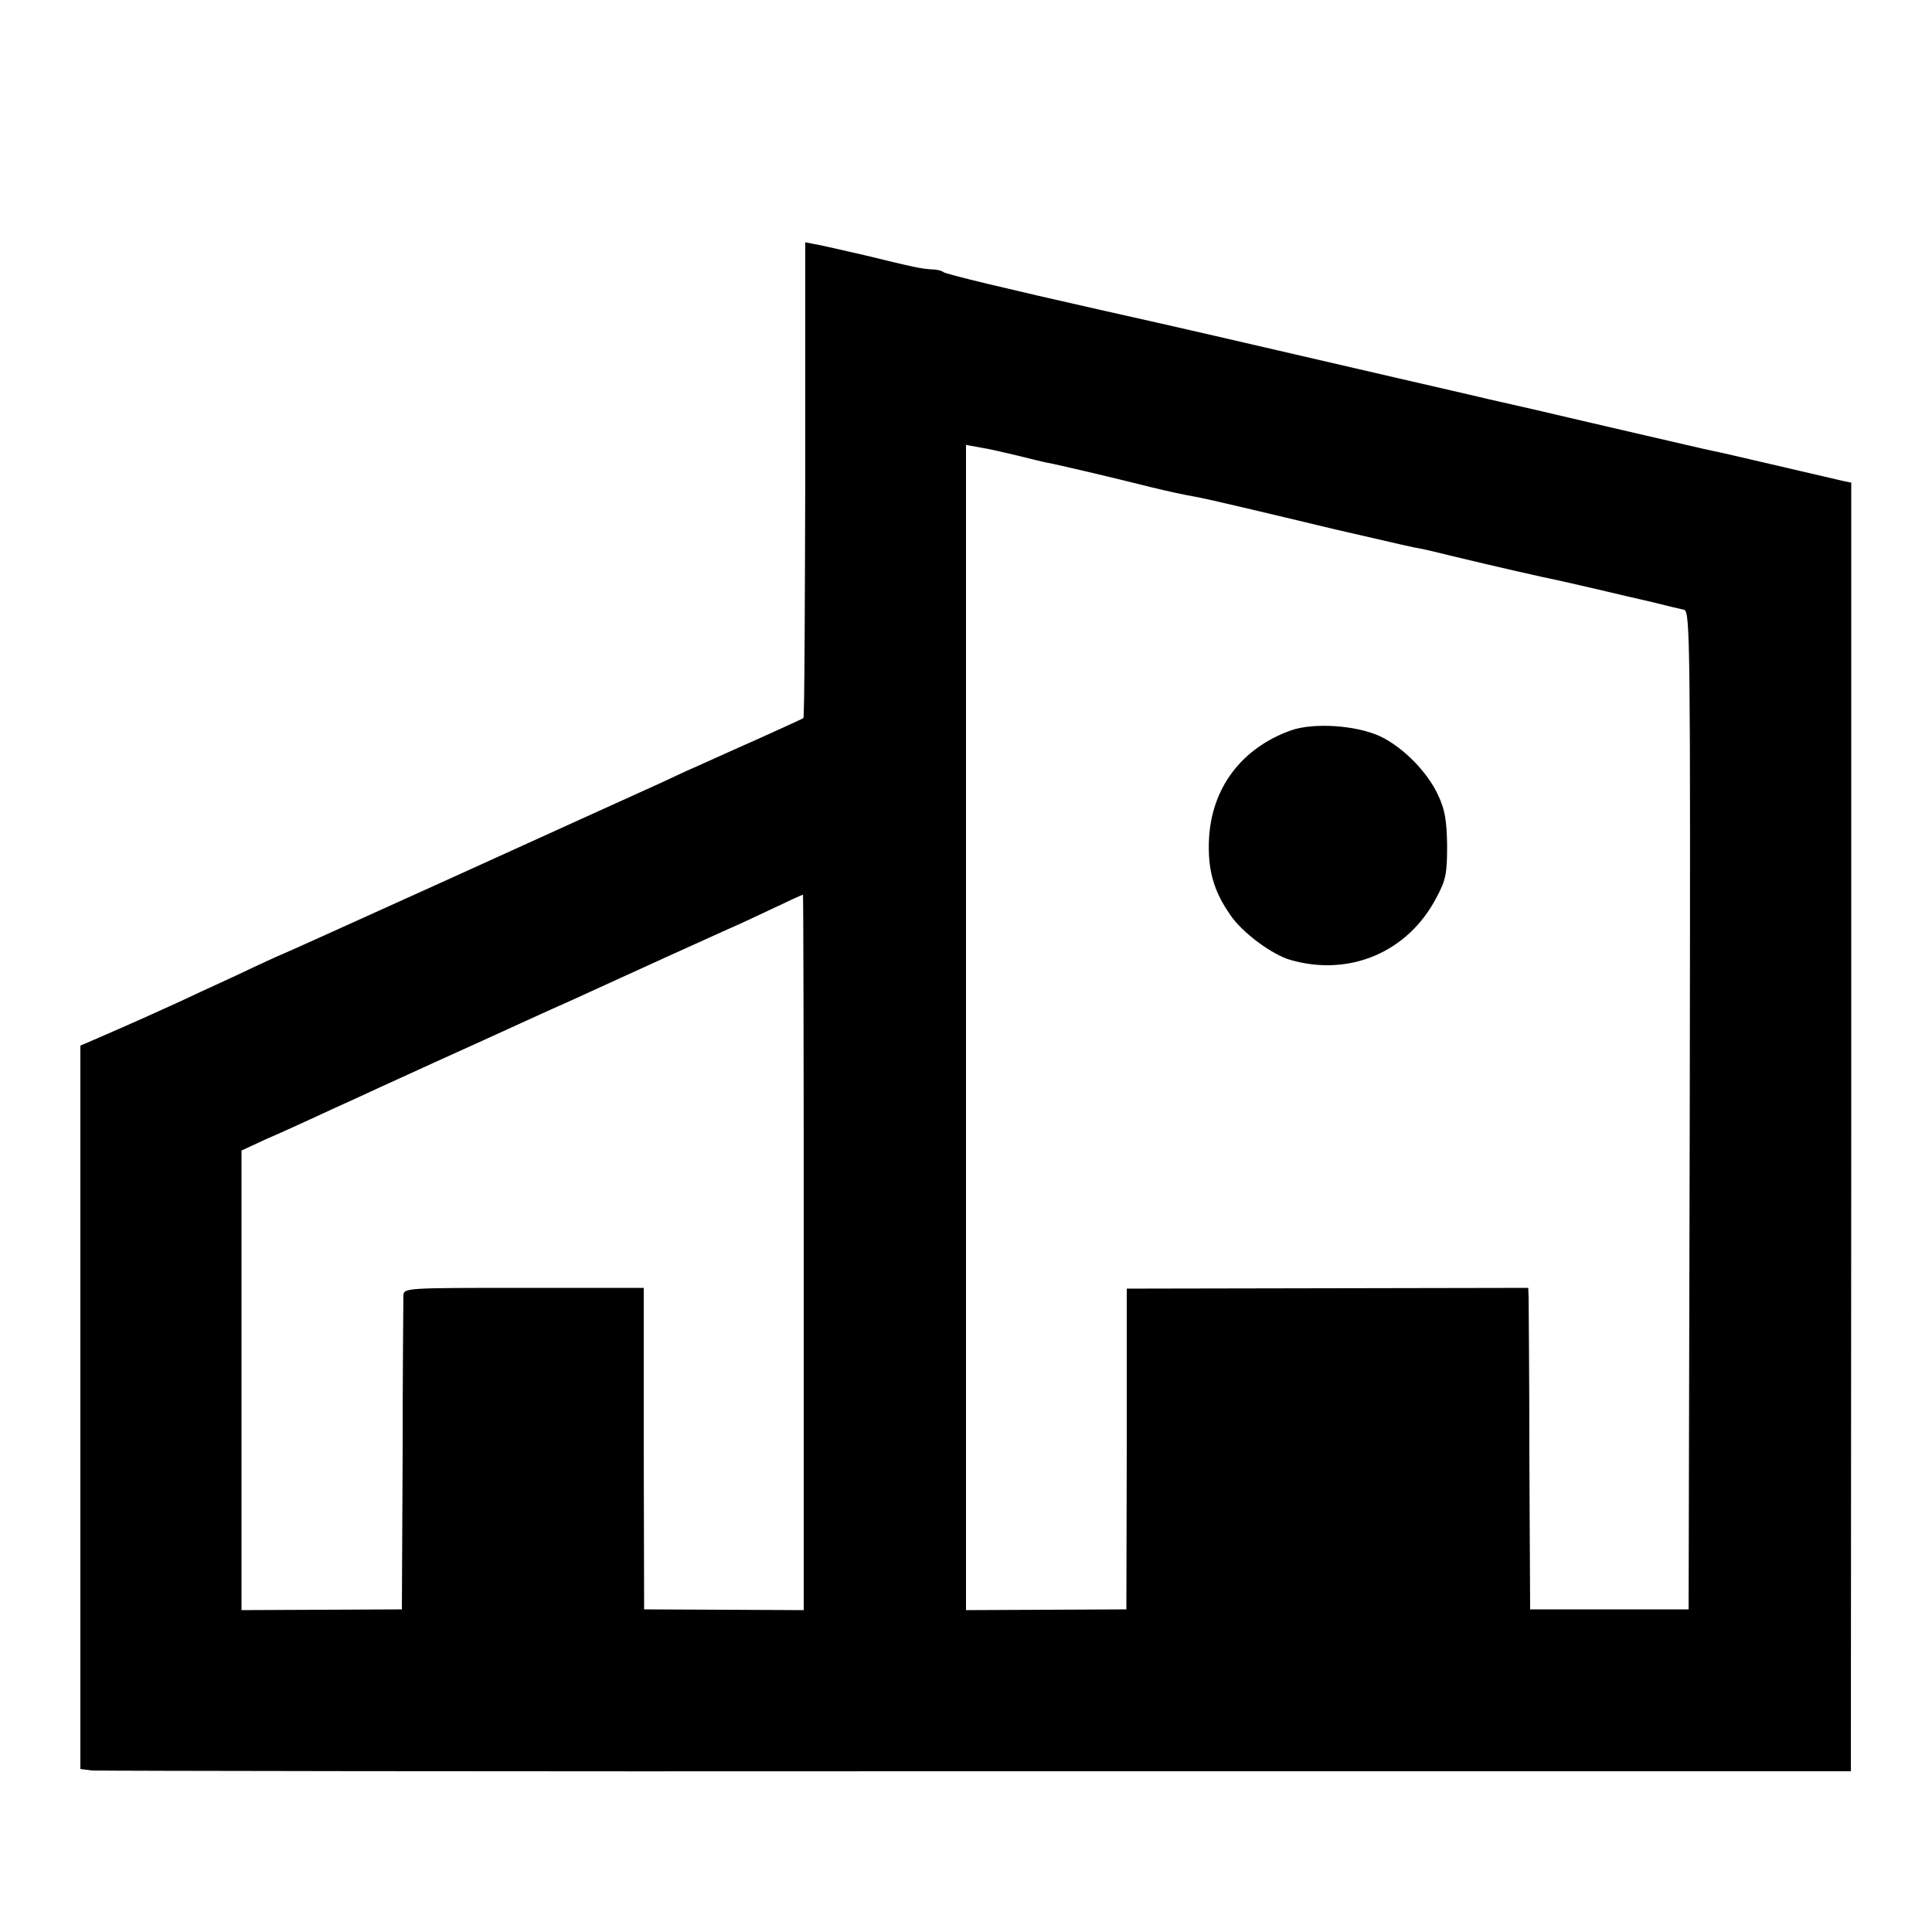
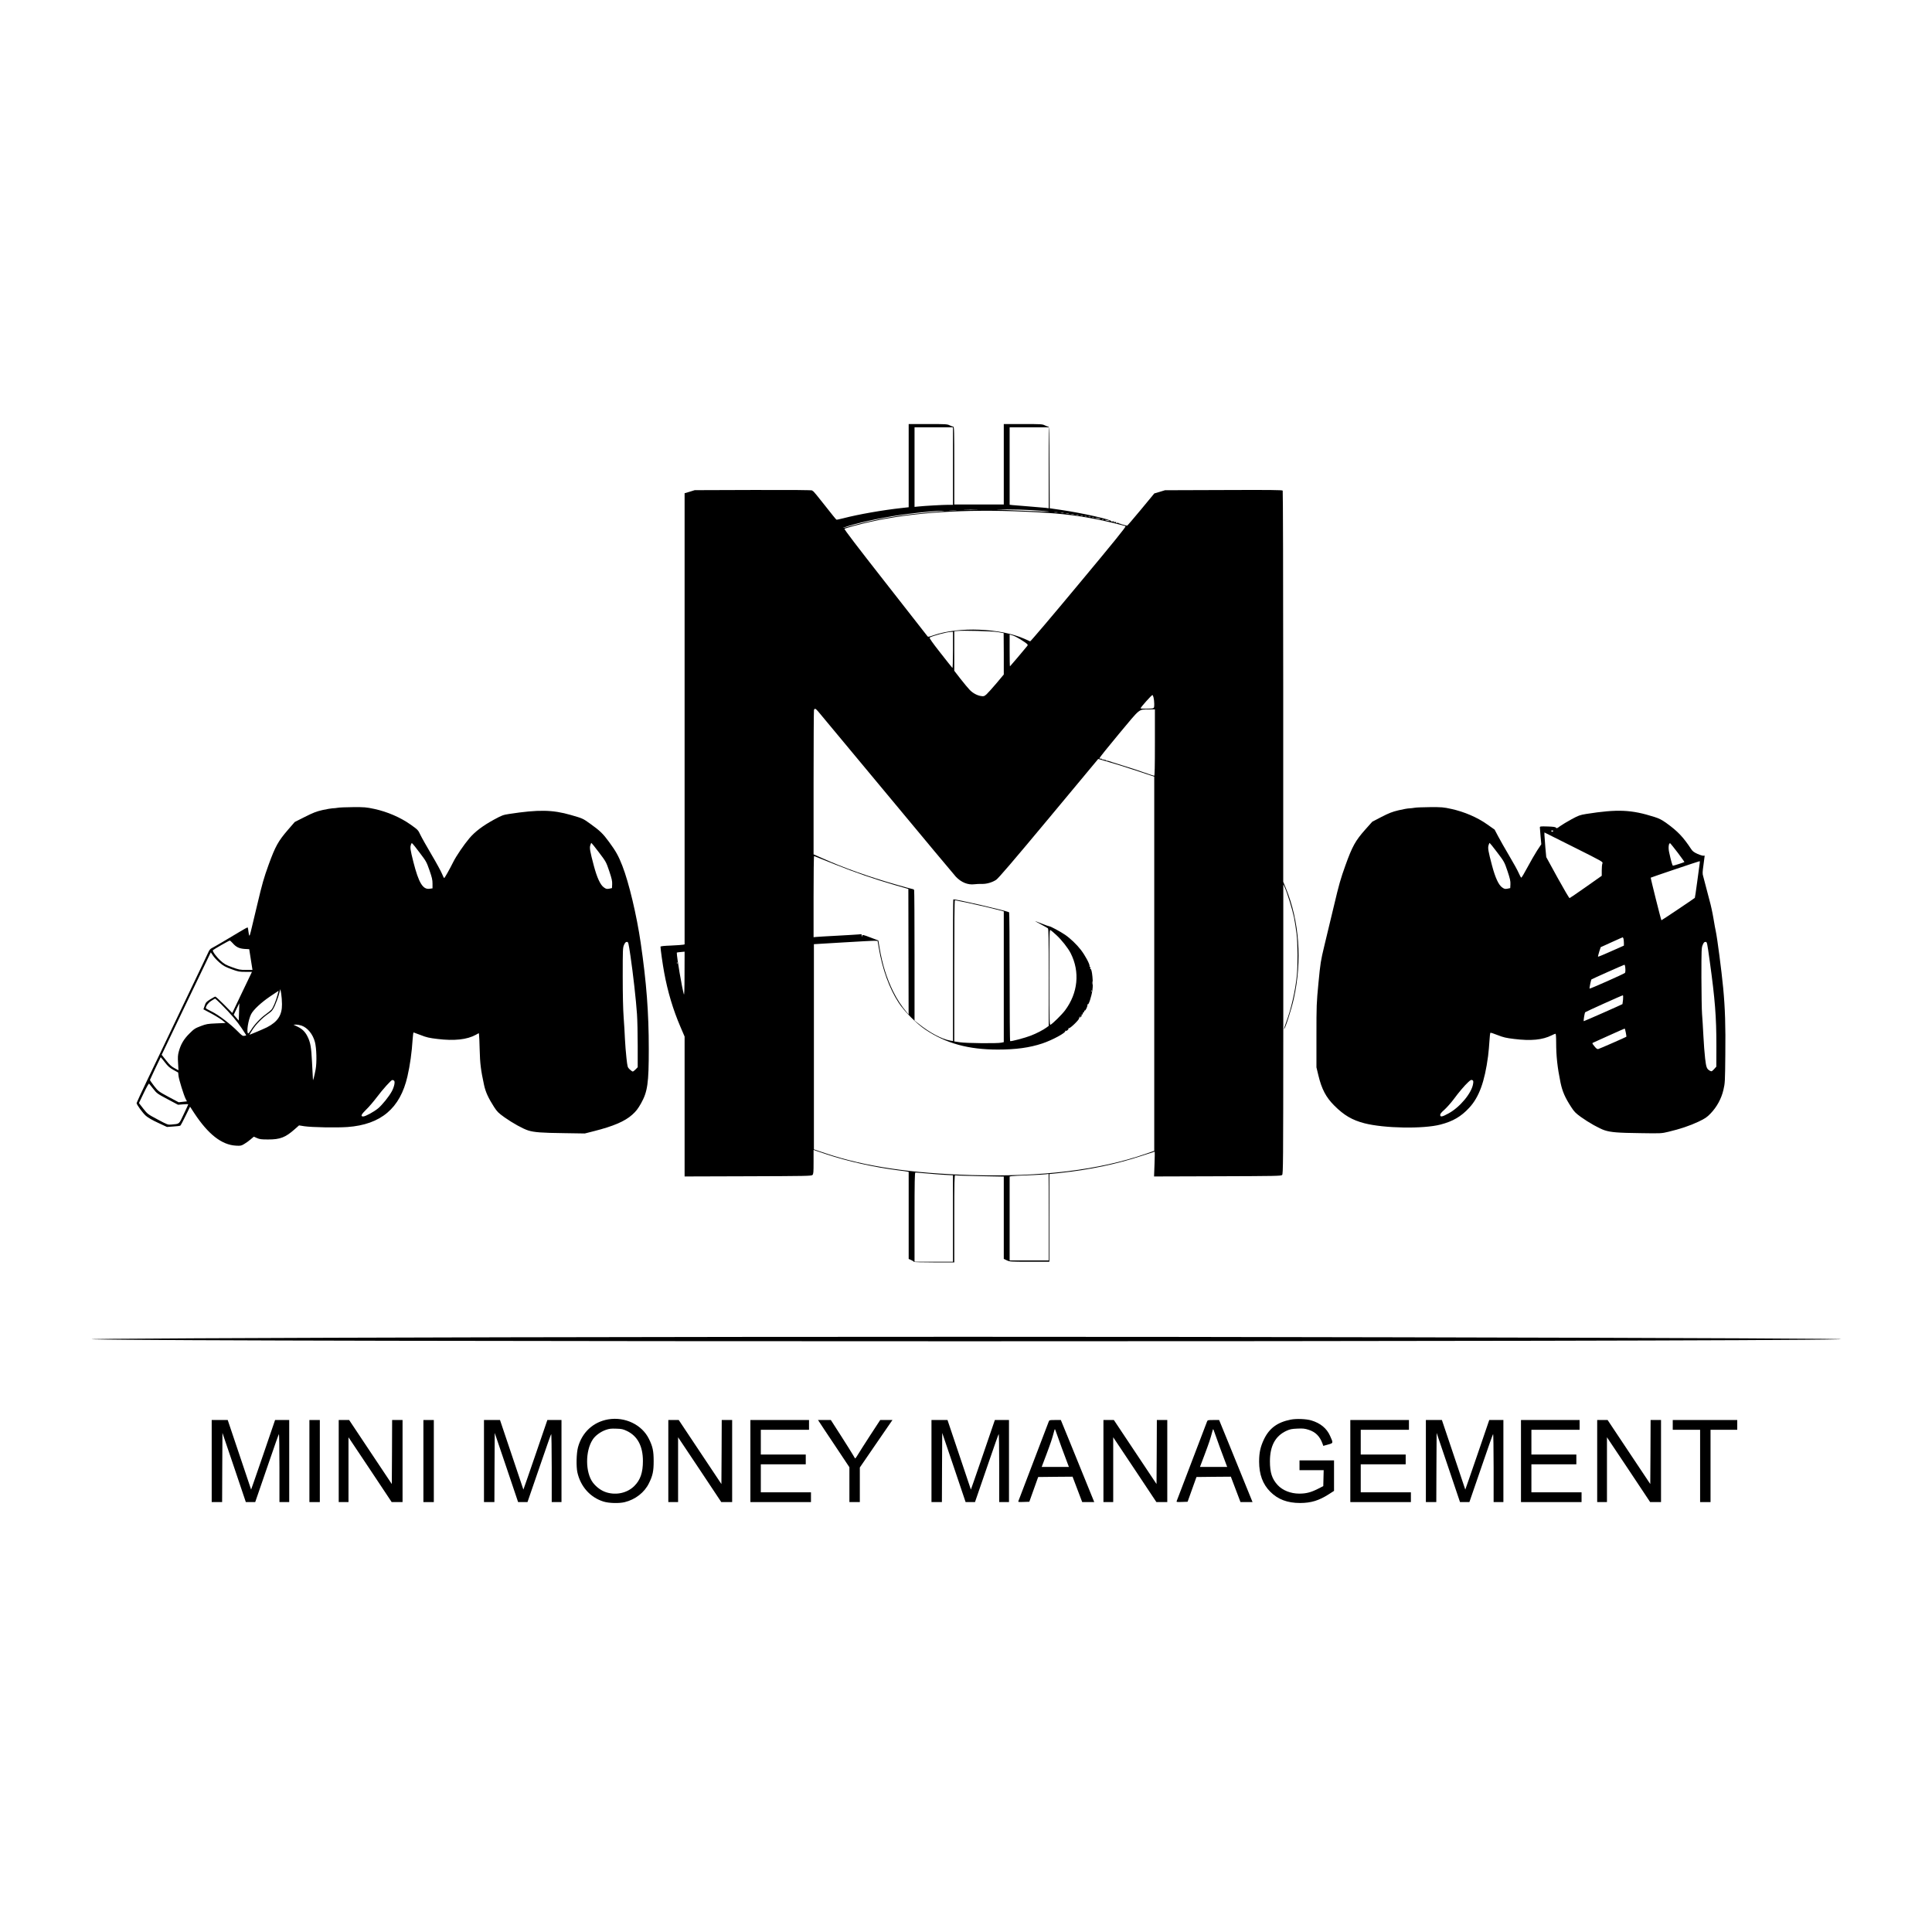
- <svg xmlns="http://www.w3.org/2000/svg" version="1.0" width="512pt" height="512pt" viewBox="0 0 512 512" preserveAspectRatio="xMidYMid meet">
-   <g transform="translate(0,512) scale(0.1,-0.1)" fill="#000000" stroke="none">
-     <path d="M2134 3849 c-1 -346 -2 -630 -5 -632 -2 -2 -58 -27 -124 -57 -66 -29 -151 -68 -190 -85 -38 -18 -90 -42 -115 -53 -25 -11 -249 -113 -498 -226 -250 -113 -455 -206 -457 -206 -1 0 -56 -25 -121 -56 -66 -30 -132 -61 -149 -69 -16 -7 -59 -27 -95 -43 -36 -16 -88 -39 -116 -51 l-51 -22 0 -959 0 -958 31 -4 c17 -1 1073 -3 2346 -2 l2315 0 1 1707 0 1708 -20 4 c-12 3 -91 21 -176 41 -85 20 -164 38 -175 40 -11 2 -87 20 -170 39 -82 19 -220 51 -305 71 -85 19 -162 37 -170 39 -8 2 -96 22 -195 45 -471 109 -543 126 -780 179 -240 54 -411 95 -415 100 -3 3 -16 7 -30 7 -29 2 -41 4 -180 38 -58 13 -117 27 -131 29 l-25 5 0 -629z m561 64 c33 -8 68 -17 79 -19 24 -4 181 -41 276 -65 41 -10 91 -21 110 -24 19 -3 80 -17 135 -30 55 -13 161 -38 235 -56 204 -47 207 -48 235 -53 11 -2 49 -11 85 -20 116 -28 244 -57 270 -62 14 -3 63 -14 110 -25 47 -11 114 -27 150 -35 36 -9 73 -18 83 -20 16 -5 17 -74 15 -1327 l-3 -1322 -210 0 -210 0 -2 400 c0 220 -2 412 -2 426 l-1 26 -532 -1 -532 -1 0 -425 -1 -425 -212 -1 -213 -1 0 1544 0 1544 38 -7 c20 -3 64 -13 97 -21z m-565 -2111 l0 -949 -212 1 -211 1 -1 426 0 426 -318 0 c-316 0 -318 0 -319 -21 0 -12 -2 -203 -2 -426 l-2 -405 -212 -1 -213 -1 0 609 0 609 67 31 c38 16 91 41 118 53 28 13 82 38 120 55 39 18 93 43 120 55 28 13 127 58 220 100 94 43 195 89 225 102 199 91 344 157 420 191 19 8 71 32 115 53 44 21 81 38 83 38 1 1 2 -426 2 -947z" />
-     <path d="M3420 3184 c-130 -47 -209 -152 -216 -287 -4 -81 12 -138 56 -201 31 -47 111 -106 160 -120 157 -45 311 21 386 164 26 48 29 65 29 140 -1 67 -6 95 -24 133 -28 61 -92 126 -152 155 -63 30 -178 38 -239 16z" />
+ <svg xmlns="http://www.w3.org/2000/svg" version="1.0" width="2966pt" height="2966pt" viewBox="0 0 2966 2966" preserveAspectRatio="xMidYMid meet">
+   <g transform="translate(0,2966) scale(0.1,-0.1)" fill="#000000" stroke="none">
+     <path d="M13950 22511 l0 -638 -107 -12 c-295 -32 -668 -98 -895 -157 -54 -14 -102 -24 -107 -22 -5 1 -86 102 -181 223 -94 121 -175 219 -181 217 -5 -1 -9 3 -9 8 0 7 -299 9 -902 8 l-903 -3 -77 -24 -78 -23 0 -3463 0 -3463 -22 -5 c-13 -3 -96 -9 -185 -13 -112 -4 -163 -10 -163 -18 0 -36 34 -276 56 -394 54 -296 137 -573 250 -836 l64 -149 0 -1074 0 -1074 973 3 c895 3 975 4 990 20 15 14 17 42 17 200 l0 184 199 -67 c321 -107 734 -199 1086 -244 72 -9 140 -18 153 -21 l22 -4 0 -669 0 -668 40 -18 c22 -10 40 -22 40 -27 0 -4 140 -8 310 -8 l310 0 0 671 c0 573 2 670 14 666 8 -3 179 -9 380 -13 l366 -7 0 -632 0 -631 45 -22 c44 -21 57 -22 350 -22 l305 0 0 673 0 673 165 17 c456 49 868 135 1253 263 107 35 196 64 199 64 2 0 1 -86 -3 -191 l-7 -190 975 3 c897 3 976 4 991 20 16 15 17 170 18 2240 l0 2223 21 -45 c41 -90 118 -341 143 -462 13 -68 32 -182 40 -254 18 -151 20 -481 4 -640 -22 -228 -88 -516 -164 -719 -20 -53 -34 -99 -32 -101 12 -13 115 304 150 466 129 580 85 1187 -122 1694 l-41 99 0 2996 c0 1648 -4 3002 -8 3009 -7 10 -192 12 -908 9 l-899 -3 -82 -25 -82 -24 -205 -248 c-113 -136 -208 -247 -212 -247 -19 0 -134 35 -134 41 0 4 -10 5 -22 1 -15 -3 -19 -2 -14 7 6 9 0 10 -21 6 -22 -5 -25 -4 -13 5 12 9 7 10 -20 5 -22 -4 -30 -3 -22 3 29 20 -462 130 -778 175 l-165 24 -3 626 c-2 555 -4 627 -17 627 -9 0 -33 9 -55 20 -37 19 -59 20 -335 20 l-295 0 0 -618 0 -617 -380 0 -380 0 0 598 c0 531 -2 597 -15 597 -9 0 -33 9 -55 20 -37 19 -59 20 -335 20 l-295 0 0 -639z m680 -6 l0 -595 -72 0 c-81 0 -370 -16 -460 -26 l-58 -6 0 611 0 611 295 0 295 0 0 -595z m1470 -26 l0 -622 -42 6 c-24 3 -140 13 -258 22 -118 9 -234 19 -257 21 l-43 5 0 595 0 594 300 0 300 0 0 -621z m-1108 -646 c-51 -2 -132 -2 -180 0 -48 1 -6 3 93 3 99 0 138 -2 87 -3z m835 -4 c98 -6 212 -14 253 -19 86 -10 -68 -5 -515 15 l-280 12 182 2 c100 0 262 -4 360 -10z m-1149 -6 c-26 -2 -71 -2 -100 0 -29 2 -8 3 47 3 55 0 79 -1 53 -3z m-193 -10 c-438 -37 -603 -56 -855 -99 -174 -30 -413 -84 -570 -129 -132 -39 -163 -39 -38 -1 226 70 602 147 913 186 234 29 437 48 520 47 39 0 52 -2 30 -4z m1250 -8 c485 -21 739 -48 1070 -111 155 -29 454 -101 474 -113 10 -7 -165 -224 -720 -890 -403 -485 -738 -879 -744 -877 -5 3 -46 21 -90 40 -371 163 -1000 188 -1389 55 -84 -29 -89 -30 -101 -12 -8 10 -299 383 -648 828 -420 536 -631 812 -623 817 22 13 258 76 398 107 650 145 1446 197 2373 156z m498 -12 c-13 -2 -33 -2 -45 0 -13 2 -3 4 22 4 25 0 35 -2 23 -4z m95 -10 c-10 -2 -28 -2 -40 0 -13 2 -5 4 17 4 22 1 32 -1 23 -4z m80 -10 c-10 -2 -28 -2 -40 0 -13 2 -5 4 17 4 22 1 32 -1 23 -4z m80 -10 c-10 -2 -28 -2 -40 0 -13 2 -5 4 17 4 22 1 32 -1 23 -4z m70 -10 c-10 -2 -26 -2 -35 0 -10 3 -2 5 17 5 19 0 27 -2 18 -5z m65 -10 c-7 -2 -21 -2 -30 0 -10 3 -4 5 12 5 17 0 24 -2 18 -5z m60 -10 c-7 -2 -21 -2 -30 0 -10 3 -4 5 12 5 17 0 24 -2 18 -5z m60 -10 c-7 -2 -21 -2 -30 0 -10 3 -4 5 12 5 17 0 24 -2 18 -5z m50 -10 c-7 -2 -19 -2 -25 0 -7 3 -2 5 12 5 14 0 19 -2 13 -5z m87 -13 c20 -6 21 -8 5 -8 -11 0 -33 4 -50 8 -27 7 -27 8 -5 8 14 0 36 -4 50 -8z m63 -17 c-7 -2 -19 -2 -25 0 -7 3 -2 5 12 5 14 0 19 -2 13 -5z m77 -13 c20 -6 21 -8 5 -8 -11 0 -31 4 -45 8 -20 6 -21 8 -5 8 11 0 31 -4 45 -8z m-1700 -1714 c47 -9 86 -16 88 -16 1 0 2 -143 2 -317 l0 -318 -113 -135 c-63 -74 -131 -150 -152 -169 -34 -30 -43 -33 -82 -27 -60 8 -131 46 -179 98 -23 23 -85 99 -138 166 l-96 124 0 303 0 304 38 4 c83 11 548 -2 632 -17z m-690 -278 c0 -175 -4 -278 -9 -272 -5 5 -89 110 -185 233 -125 159 -172 227 -164 233 42 26 261 85 326 87 l32 1 0 -282z m1033 168 c116 -74 124 -81 107 -103 -51 -63 -262 -313 -265 -313 -3 0 -5 110 -5 245 l0 244 45 -14 c25 -7 78 -34 118 -59z m2046 -893 c6 -21 11 -66 11 -99 0 -56 -2 -62 -22 -68 -30 -8 -188 -8 -188 0 0 15 169 204 182 204 4 0 12 -17 17 -37z m-5148 -216 c19 -23 493 -593 1054 -1267 560 -674 1036 -1245 1059 -1269 82 -87 185 -129 285 -116 31 4 82 6 114 5 74 -2 159 23 220 63 35 24 248 272 808 944 l759 912 53 -15 c210 -61 354 -106 565 -176 l242 -81 0 -2873 0 -2872 -132 -46 c-715 -248 -1594 -356 -2668 -326 -933 27 -1641 132 -2243 334 l-182 61 0 1575 0 1575 450 27 c248 15 468 27 489 25 l39 -2 18 -106 c55 -328 162 -623 305 -842 86 -133 279 -327 414 -416 316 -210 657 -304 1110 -304 276 0 487 29 682 94 153 51 367 167 352 191 -5 7 -3 8 5 4 15 -10 53 23 44 37 -4 6 -1 7 6 2 16 -9 164 134 157 152 -3 6 3 17 12 25 16 12 16 11 2 -7 -15 -20 -14 -20 8 -1 23 20 31 42 10 30 -8 -4 -10 -3 -5 2 5 5 14 9 20 9 7 0 11 8 11 17 -1 10 3 16 10 15 6 -1 10 6 10 15 -1 10 2 15 7 13 13 -8 50 71 43 92 -4 14 -4 15 4 4 13 -18 57 115 73 219 16 106 -6 340 -31 325 -4 -3 -6 5 -2 17 3 13 1 19 -5 15 -7 -4 -9 0 -6 11 6 26 -66 162 -133 249 -64 83 -162 177 -244 233 -72 49 -223 130 -242 130 -8 0 -59 18 -113 40 -54 22 -101 40 -104 40 -3 0 36 -23 88 -50 52 -28 100 -55 108 -61 11 -9 13 -149 13 -755 l0 -743 -32 -24 c-51 -38 -155 -92 -243 -126 -86 -34 -305 -92 -317 -84 -5 2 -8 447 -8 988 0 541 -4 986 -8 989 -42 26 -843 211 -857 198 -3 -3 -5 -493 -5 -1090 l0 -1084 -42 7 c-126 21 -319 123 -485 258 l-63 50 0 993 c0 546 -3 999 -6 1008 -3 9 -12 16 -20 16 -7 0 -122 31 -256 70 -416 119 -808 258 -1130 403 l-138 61 0 1095 c0 603 3 1106 6 1119 9 32 24 27 65 -21z m5169 -477 c0 -369 -3 -510 -11 -510 -6 0 -73 22 -149 49 -75 27 -226 77 -336 110 -109 34 -206 64 -214 68 -8 3 -21 5 -27 4 -7 -1 -13 2 -13 6 0 4 -15 9 -32 10 -18 2 -34 7 -36 12 -2 6 -10 7 -18 4 -8 -3 -14 1 -14 9 0 8 135 176 299 373 337 404 296 371 459 374 l92 1 0 -510z m-4920 -1867 c331 -132 610 -228 930 -321 l205 -59 2 -964 2 -964 -25 30 c-84 98 -154 206 -215 330 -98 202 -163 409 -207 669 l-18 108 -100 38 c-148 56 -142 54 -147 28 -4 -20 -4 -19 -6 5 -1 27 -2 28 -48 22 -27 -2 -176 -12 -333 -20 -157 -8 -302 -17 -322 -19 l-38 -4 0 625 c0 343 3 623 8 621 4 -1 144 -58 312 -125z m2043 -592 c212 -46 370 -83 480 -112 l77 -21 0 -1004 0 -1003 -37 -8 c-64 -14 -539 -9 -635 6 l-88 13 0 1084 c0 725 3 1084 10 1084 6 0 92 -18 193 -39z m1364 -496 c80 -73 180 -200 220 -279 145 -286 112 -612 -87 -878 -49 -65 -185 -199 -221 -219 -18 -9 -19 13 -19 726 0 698 1 735 18 726 9 -5 49 -39 89 -76z m-5708 -597 c0 -228 -4 -333 -10 -313 -28 90 -109 566 -109 640 0 3 40 9 98 13 l22 2 -1 -342z m-112 160 c-3 -8 -6 -5 -6 6 -1 11 2 17 5 13 3 -3 4 -12 1 -19z m6370 -320 c-2 -13 -4 -3 -4 22 0 25 2 35 4 23 2 -13 2 -33 0 -45z m-10 -110 c-3 -8 -6 -5 -6 6 -1 11 2 17 5 13 3 -3 4 -12 1 -19z m-2537 -2792 c85 -8 212 -18 283 -22 l127 -7 0 -663 0 -664 -295 0 -295 0 0 685 c0 541 3 685 13 685 6 0 82 -7 167 -14z m1880 -671 l0 -665 -300 0 -300 0 0 645 0 644 33 5 c17 3 115 8 217 12 157 5 339 17 348 22 1 1 2 -297 2 -663z" />
+     <path d="M5185 17259 c-22 -4 -58 -8 -80 -8 -22 -1 -92 -13 -155 -27 -95 -22 -143 -41 -270 -105 l-155 -78 -104 -120 c-150 -174 -194 -253 -297 -536 -75 -208 -98 -289 -174 -610 -112 -472 -111 -468 -120 -478 -4 -5 -11 20 -15 55 -4 34 -9 66 -12 70 -2 4 -61 -28 -131 -71 -140 -85 -381 -227 -425 -249 -15 -7 -33 -28 -41 -45 -7 -18 -168 -354 -356 -747 -188 -393 -363 -758 -387 -810 -25 -52 -117 -245 -206 -429 -88 -184 -160 -340 -160 -345 0 -25 95 -154 143 -196 33 -29 101 -68 188 -108 l135 -63 98 7 c53 3 101 9 107 13 6 3 42 70 80 149 l70 142 63 -97 c216 -328 423 -489 641 -501 71 -4 82 -2 125 24 27 15 71 47 99 71 l51 43 49 -22 c41 -18 68 -21 169 -21 184 -1 267 31 408 156 l68 60 82 -13 c113 -17 493 -24 662 -12 513 38 808 287 920 777 40 174 67 367 80 573 4 56 10 102 14 102 3 0 53 -19 111 -41 88 -35 129 -44 255 -59 259 -32 458 -10 592 65 l43 24 4 -22 c3 -12 7 -116 10 -232 5 -212 18 -314 67 -541 23 -108 66 -201 153 -337 49 -75 66 -92 162 -161 123 -87 283 -176 364 -201 89 -28 206 -37 546 -41 l322 -5 138 35 c301 76 478 152 590 253 60 54 85 87 134 172 102 182 120 310 120 839 0 556 -35 1018 -124 1627 -61 421 -181 926 -282 1184 -59 151 -97 220 -204 366 -93 127 -138 171 -289 279 -111 80 -115 82 -296 134 -284 82 -498 85 -950 16 -92 -14 -111 -22 -228 -85 -176 -96 -296 -187 -383 -290 -84 -100 -199 -269 -244 -359 -57 -114 -133 -250 -141 -250 -4 0 -19 30 -34 67 -15 37 -87 169 -161 294 -73 124 -150 260 -170 302 -35 75 -38 78 -152 159 -156 110 -356 196 -554 239 -127 27 -153 29 -330 28 -106 -1 -211 -5 -233 -10z m1261 -694 c95 -125 102 -136 147 -265 39 -112 47 -147 47 -206 l0 -72 -44 -6 c-104 -16 -168 90 -250 412 -48 192 -53 223 -36 268 13 33 4 42 136 -131z m2749 9 c109 -144 110 -146 158 -287 39 -117 47 -152 45 -202 l-3 -59 -42 -9 c-38 -7 -48 -5 -83 20 -53 37 -105 149 -154 334 -58 218 -67 270 -54 312 6 21 14 37 17 36 3 0 56 -65 116 -145z m-5623 -1393 c52 -60 99 -83 182 -89 l72 -4 25 -159 25 -159 -99 0 c-92 0 -109 3 -213 41 -96 35 -122 50 -174 97 -69 61 -134 152 -121 165 15 15 246 147 258 147 6 0 26 -17 45 -39z m6107 -198 c39 -262 86 -681 100 -891 6 -85 11 -303 11 -485 l0 -331 -32 -33 c-18 -18 -37 -33 -44 -33 -7 0 -28 15 -47 33 -33 32 -34 34 -50 177 -9 80 -19 210 -23 290 -3 80 -12 231 -20 335 -9 123 -14 345 -14 626 0 418 1 438 20 483 16 35 26 46 44 46 22 0 24 -7 55 -217z m-6409 7 c17 -27 63 -76 102 -109 59 -50 89 -66 182 -100 103 -38 119 -41 213 -41 l101 0 -151 -315 -151 -316 -124 126 c-68 69 -130 125 -136 125 -7 0 -42 -19 -79 -42 -61 -39 -69 -48 -85 -98 l-19 -55 122 -65 c67 -36 143 -84 170 -105 l48 -40 -144 -6 c-133 -6 -151 -9 -238 -42 -87 -33 -102 -43 -173 -114 -87 -86 -134 -167 -163 -276 -15 -54 -17 -88 -11 -178 l6 -110 -60 32 c-48 26 -75 50 -129 119 l-69 87 376 786 c207 433 377 787 378 787 1 0 16 -22 34 -50z m1059 -747 c2 -167 -65 -269 -230 -354 -58 -29 -269 -118 -269 -113 0 2 20 35 44 72 54 85 150 183 239 245 63 44 72 55 107 130 20 45 48 120 61 167 l23 85 13 -70 c6 -38 12 -111 12 -162z m-70 137 c-27 -97 -66 -190 -92 -220 -12 -14 -52 -46 -88 -72 -80 -57 -177 -160 -225 -240 -20 -32 -40 -56 -45 -53 -28 18 2 208 46 295 35 69 157 182 295 275 69 47 126 85 127 85 1 0 -7 -31 -18 -70z m-863 -137 c144 -145 238 -254 313 -366 39 -59 71 -108 71 -111 0 -2 -13 -6 -30 -8 -25 -4 -38 5 -97 65 -115 117 -299 257 -401 307 -50 24 -92 48 -92 52 0 34 35 81 82 112 29 19 56 35 60 35 3 1 45 -38 94 -86z m274 -119 l-5 -132 -38 44 -39 45 43 89 c23 50 43 89 43 88 1 -2 -1 -62 -4 -134z m959 -209 c93 -32 175 -134 206 -253 25 -98 30 -309 11 -417 -9 -49 -22 -108 -28 -130 l-13 -40 -2 35 c-2 19 -7 130 -13 245 -11 227 -24 304 -70 394 -36 72 -80 115 -155 151 l-60 29 41 1 c23 0 60 -7 83 -15z m-2099 -562 c49 -64 73 -85 132 -118 l73 -40 6 -55 c8 -60 80 -293 110 -352 l19 -36 -64 -7 -63 -7 -156 83 c-155 84 -156 85 -222 168 -36 47 -64 88 -63 92 9 23 163 349 165 349 2 0 30 -35 63 -77z m3518 -282 c22 -13 4 -98 -34 -167 -43 -79 -147 -208 -210 -260 -64 -53 -194 -124 -228 -124 -45 0 -31 31 48 108 41 39 112 123 159 185 93 124 222 267 240 267 7 0 18 -4 25 -9z m-3695 -127 c54 -69 62 -75 218 -158 l162 -86 78 6 c44 4 79 4 79 1 0 -4 -31 -72 -69 -151 -77 -162 -61 -148 -191 -160 -54 -5 -59 -3 -210 78 -154 82 -155 84 -221 167 l-66 85 74 154 c41 86 77 150 82 144 4 -5 33 -41 64 -80z" />
+     <path d="M21715 17259 c-22 -4 -58 -8 -80 -9 -22 0 -95 -13 -162 -29 -101 -24 -146 -42 -264 -102 l-142 -74 -107 -120 c-152 -171 -200 -258 -305 -550 -74 -205 -99 -294 -175 -615 -49 -206 -116 -485 -149 -620 -56 -234 -60 -259 -90 -570 -30 -313 -31 -343 -31 -810 l0 -486 30 -124 c51 -212 117 -336 245 -464 148 -148 275 -222 460 -270 306 -79 908 -89 1170 -20 190 49 316 123 439 256 153 164 239 402 291 795 8 62 17 166 21 233 4 66 10 123 15 125 4 3 54 -13 111 -36 87 -34 127 -44 253 -59 259 -32 435 -15 577 56 26 13 52 24 58 24 6 0 10 -48 10 -132 0 -212 19 -384 67 -618 29 -137 69 -230 165 -377 45 -70 67 -92 148 -151 120 -86 285 -179 364 -204 94 -31 204 -40 550 -44 317 -5 321 -5 430 21 178 42 332 94 461 155 104 50 129 67 186 126 96 100 166 228 197 363 24 102 25 123 29 541 5 441 -3 708 -33 1025 -25 263 -90 760 -113 867 -6 24 -22 113 -36 198 -14 85 -41 209 -60 275 -18 66 -45 167 -59 225 -14 58 -32 125 -39 149 -12 37 -11 61 5 175 9 72 18 134 18 138 0 3 -8 4 -18 1 -10 -2 -51 10 -90 27 -55 25 -77 41 -98 73 -124 188 -207 275 -380 400 -72 51 -111 72 -185 95 -355 113 -565 122 -1049 46 -96 -16 -116 -23 -225 -82 -66 -36 -144 -83 -173 -104 -46 -35 -55 -38 -65 -25 -9 12 -39 16 -130 19 -108 3 -117 2 -117 -15 0 -10 5 -72 11 -138 l11 -120 -64 -96 c-34 -53 -101 -169 -148 -257 -47 -89 -90 -160 -95 -160 -6 1 -23 33 -40 72 -16 38 -82 157 -145 263 -63 107 -140 241 -170 299 l-55 104 -115 81 c-149 106 -351 193 -548 236 -123 27 -147 29 -330 28 -108 -1 -215 -5 -237 -10z m2127 -361 c-9 -9 -15 -9 -24 0 -9 9 -7 12 12 12 19 0 21 -3 12 -12z m758 -494 c-6 -14 -10 -62 -10 -107 l0 -82 -241 -170 c-133 -93 -246 -171 -253 -173 -6 -1 -89 140 -185 314 l-173 316 -14 151 c-7 84 -13 169 -14 190 l0 37 450 -225 c449 -225 450 -225 440 -251z m-1615 170 c109 -144 110 -146 158 -287 39 -117 47 -152 45 -202 l-3 -59 -42 -9 c-38 -7 -48 -5 -83 20 -53 37 -105 149 -154 334 -58 218 -67 270 -54 312 6 21 14 37 17 36 3 0 56 -65 116 -145z m2775 -9 c56 -75 101 -137 99 -139 -7 -6 -163 -56 -175 -56 -10 0 -29 67 -60 209 -16 73 -4 152 20 132 7 -6 59 -72 116 -146z m334 -157 c-3 -18 -20 -144 -38 -281 -18 -136 -35 -249 -37 -251 -20 -17 -511 -347 -513 -344 -8 10 -168 650 -164 654 5 5 736 252 750 253 4 1 5 -14 2 -31z m-1170 -1160 c3 -13 6 -41 6 -64 l0 -41 -196 -87 c-107 -48 -198 -86 -201 -83 -2 3 6 37 18 76 l23 70 165 75 c91 42 169 76 172 76 4 0 9 -10 13 -22z m1324 -345 c81 -585 102 -851 102 -1298 l-1 -320 -35 -39 c-33 -35 -38 -37 -60 -26 -52 28 -60 49 -77 190 -9 74 -21 234 -27 355 -6 121 -15 267 -20 325 -5 58 -9 311 -10 562 0 432 1 459 20 502 15 36 24 46 43 46 24 0 24 -2 65 -297z m-1296 -110 c3 -33 0 -63 -6 -69 -16 -16 -536 -247 -543 -241 -5 5 22 136 29 141 12 9 495 224 505 225 7 1 13 -21 15 -56z m-35 -479 c-4 -37 -8 -68 -9 -69 -12 -9 -592 -265 -594 -262 -7 7 13 128 22 137 11 10 565 260 578 260 5 0 6 -29 3 -66z m42 -505 c7 -34 11 -63 9 -65 -8 -7 -413 -185 -432 -189 -16 -3 -30 7 -59 43 -37 47 -37 47 -15 57 12 6 124 56 248 112 124 56 228 102 231 102 4 1 12 -26 18 -60z m-2344 -787 c-21 -142 -202 -360 -377 -455 -98 -54 -128 -59 -128 -23 0 17 19 40 65 80 35 32 97 101 137 154 89 120 169 214 228 269 36 34 48 39 63 31 16 -8 18 -17 12 -56z" />
+     <path d="M7750 9130 c-3893 -9 -6645 -22 -6315 -31 1414 -40 25321 -40 26795 0 358 9 -2063 21 -6770 31 -4426 10 -8785 10 -13710 0z" />
+     <path d="M9338 7870 c-229 -39 -401 -197 -464 -426 -25 -92 -30 -295 -10 -388 49 -219 198 -385 401 -448 83 -26 238 -30 325 -9 164 40 304 149 373 291 58 117 72 185 72 340 0 155 -15 223 -72 339 -107 219 -367 344 -625 301z m284 -177 c165 -78 248 -233 248 -463 0 -177 -39 -290 -131 -382 -107 -107 -274 -146 -428 -99 -78 24 -153 78 -208 149 -118 155 -120 487 -3 663 39 60 120 119 199 147 55 19 82 22 161 19 82 -2 104 -7 162 -34z" />
+     <path d="M19815 7866 c-203 -40 -328 -131 -410 -301 -55 -115 -75 -205 -75 -343 0 -197 55 -346 170 -462 118 -119 264 -174 460 -174 169 1 287 37 439 134 l81 52 0 234 0 234 -265 0 -265 0 0 -75 0 -75 185 0 186 0 -3 -122 -3 -123 -91 -46 c-103 -51 -174 -69 -278 -69 -130 0 -255 49 -330 130 -88 94 -120 193 -120 365 0 236 81 388 251 468 57 26 81 31 169 35 88 4 114 1 174 -18 107 -34 172 -100 214 -215 l11 -32 72 20 c84 23 83 21 32 134 -51 115 -149 196 -289 237 -76 23 -230 29 -315 12z" />
+     <path d="M3250 7230 l0 -630 80 0 80 0 2 531 3 531 180 -531 179 -531 72 0 72 0 39 113 c22 61 102 294 178 517 76 223 142 409 147 414 4 6 8 -227 8 -517 l0 -527 75 0 75 0 0 630 0 630 -108 0 -109 0 -183 -535 c-101 -294 -184 -534 -185 -533 -1 2 -82 243 -180 536 l-179 532 -123 0 -123 0 0 -630z" />
+     <path d="M4750 7230 l0 -630 80 0 80 0 0 630 0 630 -80 0 -80 0 0 -630z" />
+     <path d="M5200 7230 l0 -630 75 0 75 0 0 498 0 497 332 -497 331 -498 84 0 83 0 0 630 0 630 -80 0 -80 0 -2 -491 -3 -492 -328 492 -327 491 -80 0 -80 0 0 -630z" />
+     <path d="M6500 7230 l0 -630 80 0 80 0 0 630 0 630 -80 0 -80 0 0 -630z" />
+     <path d="M7430 7230 l0 -630 80 0 80 0 2 531 3 531 180 -531 179 -531 72 0 72 0 39 113 c22 61 102 294 178 517 76 223 142 409 147 414 4 6 8 -227 8 -517 l0 -527 75 0 75 0 0 630 0 630 -108 0 -109 0 -183 -535 c-101 -294 -184 -534 -185 -533 -1 2 -82 243 -180 536 l-179 532 -123 0 -123 0 0 -630z" />
+     <path d="M10260 7230 l0 -630 75 0 75 0 0 498 0 497 332 -497 331 -498 84 0 83 0 0 630 0 630 -80 0 -80 0 -2 -491 -3 -492 -328 492 -327 491 -80 0 -80 0 0 -630z" />
+     <path d="M11520 7230 l0 -630 465 0 465 0 0 75 0 75 -385 0 -385 0 0 215 0 215 345 0 345 0 0 75 0 75 -345 0 -345 0 0 190 0 190 370 0 370 0 0 75 0 75 -450 0 -450 0 0 -630z" />
+     <path d="M12576 7833 c9 -16 118 -179 241 -363 l223 -335 0 -267 0 -268 80 0 80 0 0 266 0 265 231 337 c128 185 241 349 251 365 l19 27 -94 0 -94 0 -155 -237 c-85 -131 -170 -264 -188 -295 -19 -32 -37 -58 -40 -58 -3 0 -19 24 -35 54 -17 30 -100 162 -185 295 l-155 241 -99 0 -98 0 18 -27z" />
+     <path d="M14300 7230 l0 -630 80 0 80 0 2 531 3 531 180 -531 179 -531 72 0 72 0 39 113 c22 61 102 294 178 517 76 223 142 409 147 414 4 6 8 -227 8 -517 l0 -527 75 0 75 0 0 630 0 630 -108 0 -109 0 -183 -535 c-101 -294 -184 -534 -185 -533 -1 2 -82 243 -180 536 l-179 532 -123 0 -123 0 0 -630z" />
+     <path d="M16099 7833 c-14 -39 -456 -1194 -464 -1216 -7 -16 -1 -18 80 -15 l87 3 68 190 68 190 264 3 264 2 74 -195 74 -195 93 0 92 0 -113 278 c-62 152 -177 436 -256 630 l-144 352 -88 0 c-87 0 -89 0 -99 -27z m122 -180 c18 -55 133 -370 178 -485 l11 -28 -209 0 -209 0 73 193 c67 179 86 235 115 345 6 23 12 42 15 42 2 0 13 -30 26 -67z" />
+     <path d="M16940 7230 l0 -630 75 0 75 0 0 498 0 497 332 -497 331 -498 84 0 83 0 0 630 0 630 -80 0 -80 0 -2 -491 -3 -492 -328 492 -327 491 -80 0 -80 0 0 -630z" />
+     <path d="M18529 7833 c-14 -39 -456 -1194 -464 -1216 -7 -16 -1 -18 80 -15 l87 3 68 190 68 190 264 3 264 2 74 -195 74 -195 93 0 92 0 -113 278 c-62 152 -177 436 -256 630 l-144 352 -88 0 c-87 0 -89 0 -99 -27z m122 -180 c18 -55 133 -370 178 -485 l11 -28 -209 0 -209 0 73 193 c67 179 86 235 115 345 6 23 12 42 15 42 2 0 13 -30 26 -67z" />
+     <path d="M20730 7230 l0 -630 465 0 465 0 0 75 0 75 -385 0 -385 0 0 215 0 215 345 0 345 0 0 75 0 75 -345 0 -345 0 0 190 0 190 370 0 370 0 0 75 0 75 -450 0 -450 0 0 -630z" />
+     <path d="M21890 7230 l0 -630 80 0 80 0 2 531 3 531 180 -531 179 -531 72 0 72 0 39 113 c22 61 102 294 178 517 76 223 142 409 147 414 4 6 8 -227 8 -517 l0 -527 75 0 75 0 0 630 0 630 -108 0 -109 0 -183 -535 c-101 -294 -184 -534 -185 -533 -1 2 -82 243 -180 536 l-179 532 -123 0 -123 0 0 -630z" />
+     <path d="M23350 7230 l0 -630 465 0 465 0 0 75 0 75 -385 0 -385 0 0 215 0 215 345 0 345 0 0 75 0 75 -345 0 -345 0 0 190 0 190 370 0 370 0 0 75 0 75 -450 0 -450 0 0 -630z" />
+     <path d="M24520 7230 l0 -630 75 0 75 0 0 498 0 497 332 -497 331 -498 84 0 83 0 0 630 0 630 -80 0 -80 0 -2 -491 -3 -492 -328 492 -327 491 -80 0 -80 0 0 -630z" />
+     <path d="M25680 7785 l0 -75 210 0 210 0 0 -555 0 -555 80 0 80 0 0 555 0 555 205 0 205 0 0 75 0 75 -495 0 -495 0 0 -75z" />
  </g>
</svg>
